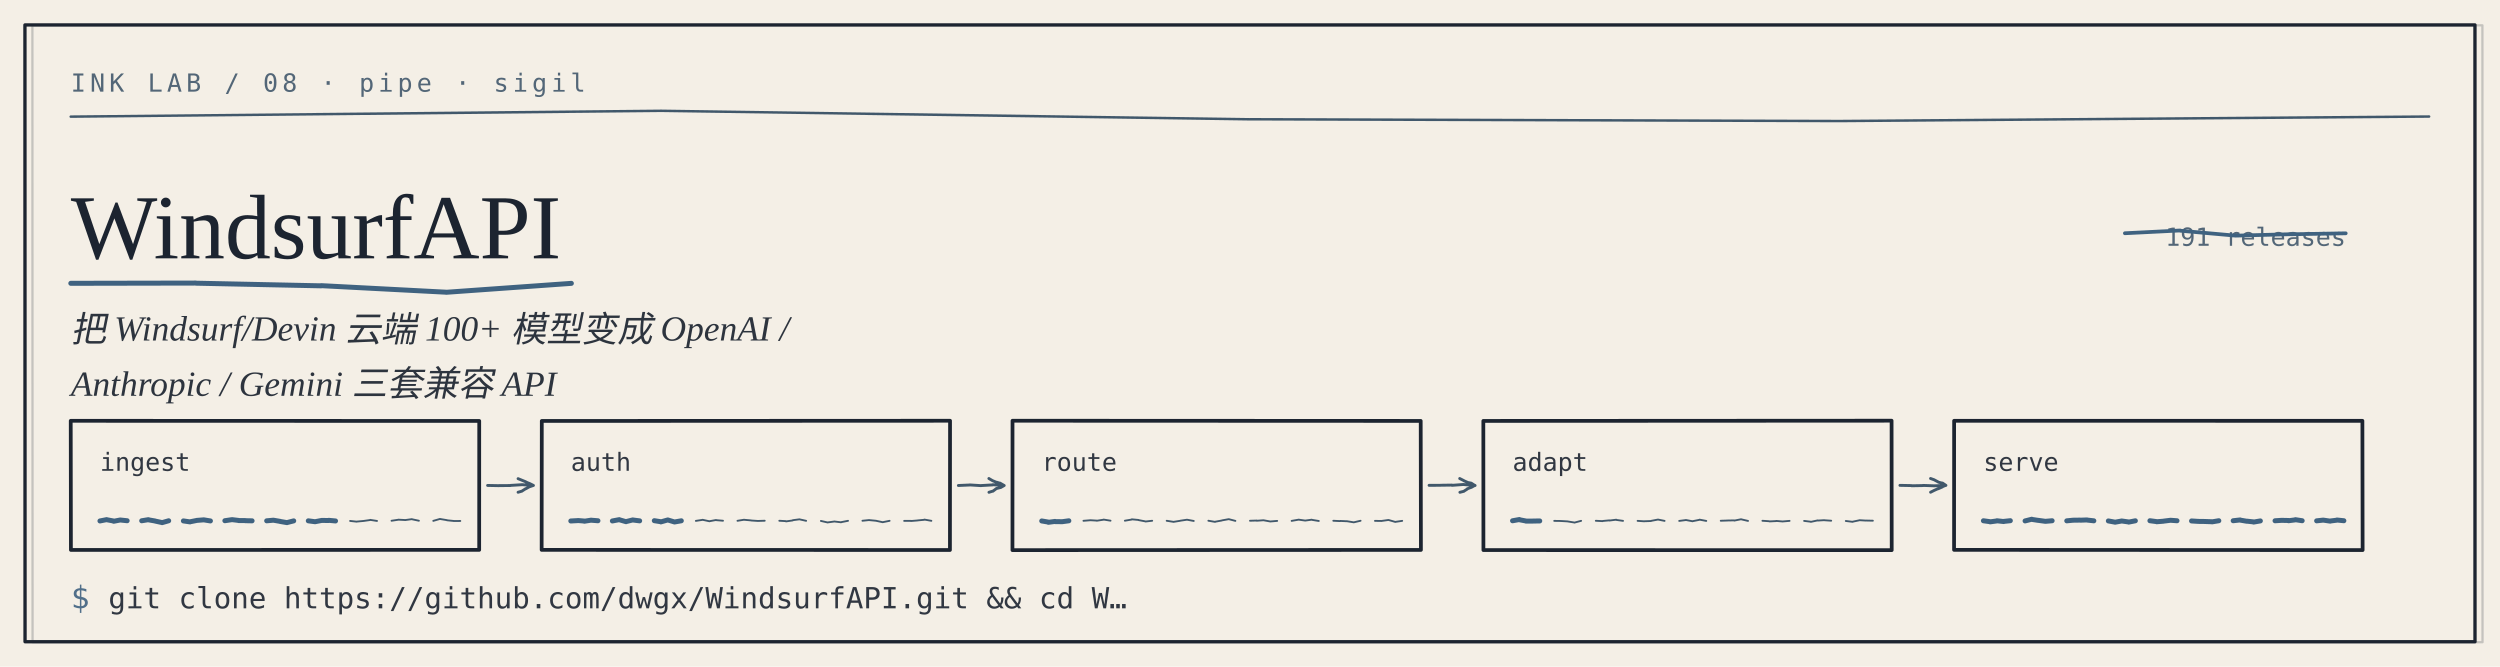
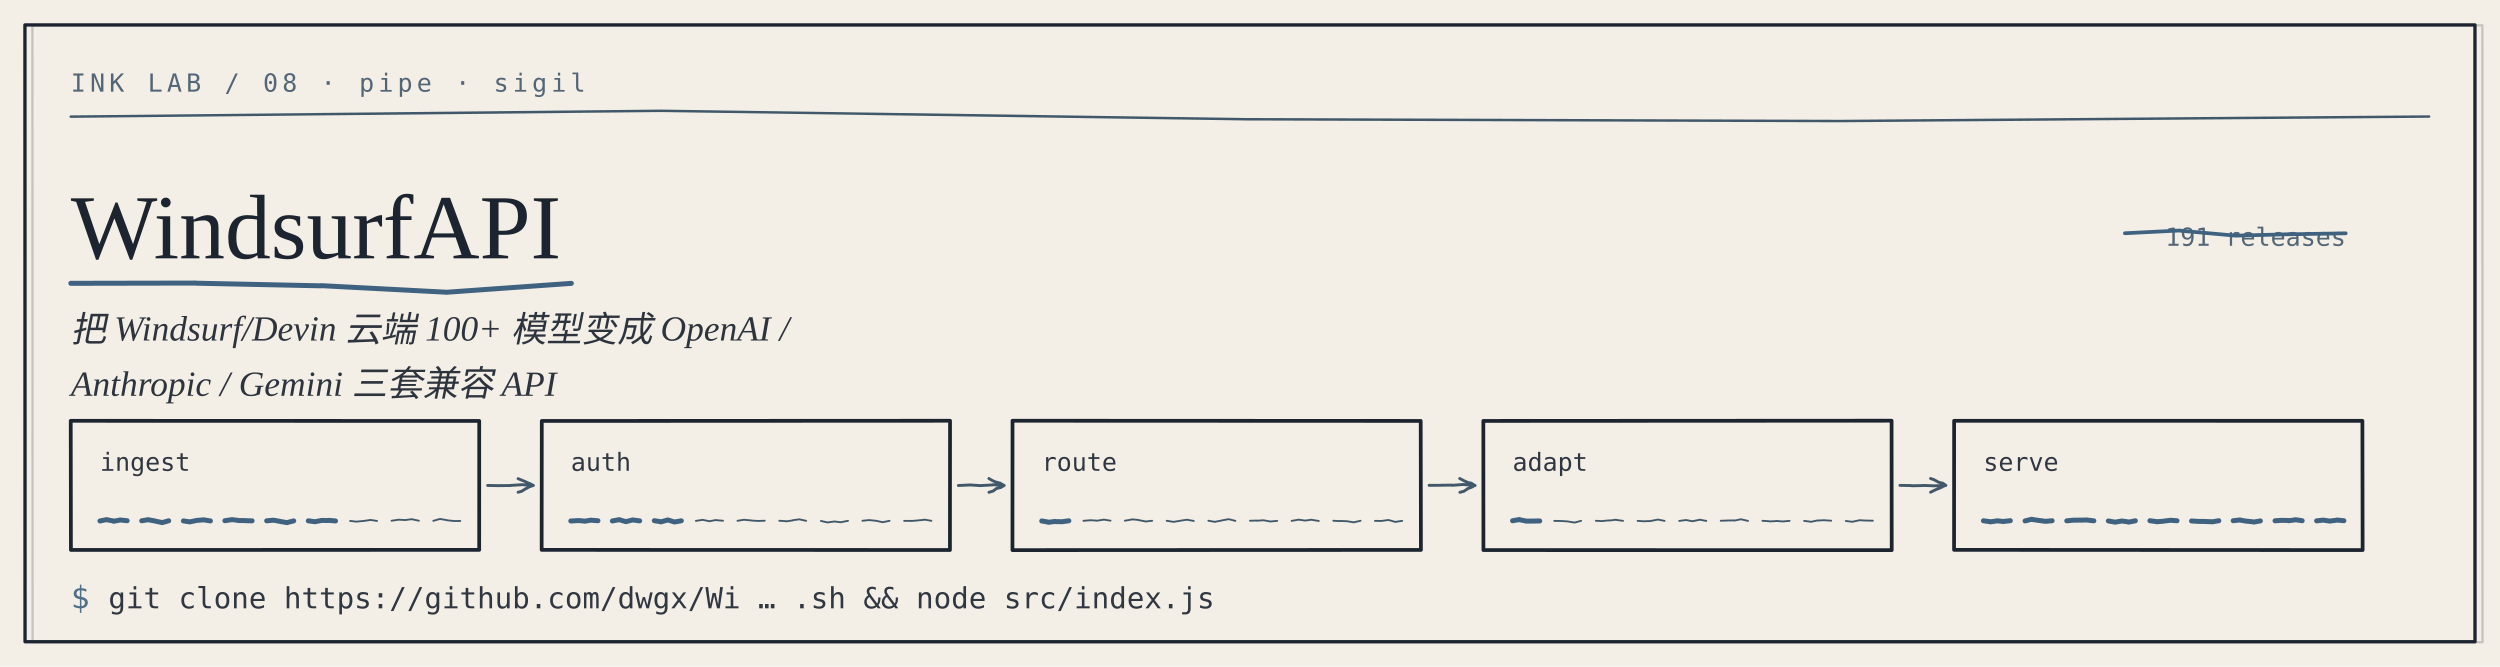
<svg xmlns="http://www.w3.org/2000/svg" width="1200" height="320" viewBox="0 0 1200 320" role="img" aria-label="WindsurfAPI — 把 Windsurf/Devin 云端 100+ 模型变成 OpenAI / Anthropic / Gemini 三套兼容 API" font-family="Georgia,'Iowan Old Style','Times New Roman',Times,serif">
  <rect width="1200" height="320" fill="#F4EFE6" />
  <text x="34" y="44" font-size="12" font-family="ui-monospace,'Cascadia Mono',Consolas,'SF Mono',monospace" font-weight="400" fill="#41586B" text-anchor="start" letter-spacing="2.0" opacity="0.9">INK LAB / 08 · pipe · sigil</text>
  <path d="M33.94 55.99 L317.0 53.19 L316.97 53.18 L599.97 57.26 L600.05 57.24 L883.04 58.1 L883.03 58.1 L1165.98 55.94" fill="none" stroke="#41586B" stroke-width="1.2" stroke-linecap="round" stroke-linejoin="round" opacity="1.0" />
  <text x="34" y="124" font-size="44" font-family="Georgia,'Iowan Old Style','Times New Roman',Times,serif" font-weight="400" fill="#1C2430" text-anchor="start">WindsurfAPI</text>
  <path d="M33.99 135.99 L94.07 135.87 L94.06 135.93 L154.18 137.2 L154.11 137.11 L214.2 140.26 L214.13 140.3 L274.25 136.01" fill="none" stroke="#3F6280" stroke-width="2.4" stroke-linecap="round" stroke-linejoin="round" opacity="1.0" />
  <text x="34" y="164" font-size="17" font-family="Georgia,'Iowan Old Style','Times New Roman',Times,serif" font-weight="400" fill="#1C2430" text-anchor="start" font-style="italic" opacity="0.92">把 Windsurf/Devin 云端 100+ 模型变成 OpenAI /</text>
  <text x="34" y="190" font-size="17" font-family="Georgia,'Iowan Old Style','Times New Roman',Times,serif" font-weight="400" fill="#1C2430" text-anchor="start" font-style="italic" opacity="0.92">Anthropic / Gemini 三套兼容 API</text>
  <path d="M33.95 201.99 L230.03 202.06 L230.01 263.94 L34.04 263.97 Z" fill="none" stroke="#1C2430" stroke-width="1.8" stroke-linecap="round" stroke-linejoin="round" opacity="1.0" />
  <text x="48" y="226" font-size="12" font-family="ui-monospace,'Cascadia Mono',Consolas,'SF Mono',monospace" font-weight="400" fill="#1C2430" text-anchor="start" opacity="0.9">ingest</text>
  <path d="M47.98 250.06 L51.21 249.42 L51.28 249.48 L54.56 250.09 L54.56 250.21 L57.7 249.6 L57.79 249.61 L61.03 249.95" fill="none" stroke="#3F6280" stroke-width="2.4" stroke-linecap="round" stroke-linejoin="round" opacity="1.0" />
  <path d="M68.02 249.97 L71.24 249.44 L71.32 249.53 L74.52 250.09 L74.49 250.12 L77.76 250.83 L77.8 250.87 L80.96 249.97" fill="none" stroke="#3F6280" stroke-width="2.4" stroke-linecap="round" stroke-linejoin="round" opacity="1.0" />
  <path d="M88.03 250.04 L91.21 250.51 L91.21 250.46 L94.54 249.79 L94.48 249.79 L97.8 249.53 L97.76 249.52 L101.0 250.05" fill="none" stroke="#3F6280" stroke-width="2.4" stroke-linecap="round" stroke-linejoin="round" opacity="1.0" />
  <path d="M107.94 249.94 L111.21 249.45 L111.29 249.42 L114.55 249.81 L114.48 249.86 L117.72 249.88 L117.69 249.93 L121.0 250.0" fill="none" stroke="#3F6280" stroke-width="2.4" stroke-linecap="round" stroke-linejoin="round" opacity="1.0" />
  <path d="M128.01 249.99 L131.19 249.7 L131.31 249.71 L134.54 250.27 L134.44 250.29 L137.75 250.86 L137.72 250.85 L140.98 250.02" fill="none" stroke="#3F6280" stroke-width="2.4" stroke-linecap="round" stroke-linejoin="round" opacity="1.0" />
  <path d="M147.99 250.0 L151.26 250.43 L151.19 250.43 L154.5 249.79 L154.55 249.8 L157.7 249.85 L157.79 249.76 L161.05 250.06" fill="none" stroke="#3F6280" stroke-width="2.4" stroke-linecap="round" stroke-linejoin="round" opacity="1.0" />
  <path d="M168.05 250.05 L171.25 250.4 L171.2 250.36 L174.54 250.06 L174.57 250.05 L177.68 249.61 L177.69 249.54 L180.96 250.05" fill="none" stroke="#41586B" stroke-width="0.9" stroke-linecap="round" stroke-linejoin="round" opacity="1.0" />
  <path d="M187.94 249.96 L191.27 249.46 L191.21 249.44 L194.56 249.62 L194.44 249.64 L197.72 249.19 L197.73 249.24 L201.07 249.95" fill="none" stroke="#41586B" stroke-width="0.9" stroke-linecap="round" stroke-linejoin="round" opacity="1.0" />
  <path d="M207.98 250.01 L211.22 249.08 L211.25 249.12 L214.55 249.67 L214.51 249.73 L217.77 250.06 L217.76 250.09 L220.94 250.06" fill="none" stroke="#41586B" stroke-width="0.9" stroke-linecap="round" stroke-linejoin="round" opacity="1.0" />
  <path d="M234.05 233.01 L239.48 233.12 L239.51 233.09 L245.01 233.06 L245.01 233.0 L250.46 232.66 L250.56 232.64 L255.99 233.02M256.05 233.01 L254.11 233.66 L254.14 233.63 L252.35 234.63 L252.34 234.56 L250.46 235.77 L250.56 235.74 L248.68 236.28M255.97 232.97 L253.97 231.98 L254.05 232.07 L252.38 231.33 L252.36 231.26 L250.37 230.45 L250.36 230.44 L248.68 229.76" fill="none" stroke="#41586B" stroke-width="1.4" stroke-linecap="round" stroke-linejoin="round" opacity="1.0" />
  <path d="M260.06 202.06 L456.02 201.96 L455.97 264.0 L259.99 263.94 Z" fill="none" stroke="#1C2430" stroke-width="1.8" stroke-linecap="round" stroke-linejoin="round" opacity="1.0" />
  <text x="274" y="226" font-size="12" font-family="ui-monospace,'Cascadia Mono',Consolas,'SF Mono',monospace" font-weight="400" fill="#1C2430" text-anchor="start" opacity="0.9">auth</text>
  <path d="M273.99 250.07 L277.21 249.9 L277.32 249.85 L280.56 250.11 L280.48 250.19 L283.74 249.68 L283.72 249.7 L287.01 249.96" fill="none" stroke="#3F6280" stroke-width="2.4" stroke-linecap="round" stroke-linejoin="round" opacity="1.0" />
  <path d="M293.94 250.06 L297.27 249.43 L297.3 249.49 L300.49 250.41 L300.51 250.37 L303.75 249.56 L303.79 249.6 L307.03 250.01" fill="none" stroke="#3F6280" stroke-width="2.4" stroke-linecap="round" stroke-linejoin="round" opacity="1.0" />
  <path d="M314.07 249.93 L317.32 250.45 L317.21 250.51 L320.54 249.57 L320.56 249.58 L323.79 250.56 L323.79 250.55 L327.03 249.98" fill="none" stroke="#3F6280" stroke-width="2.4" stroke-linecap="round" stroke-linejoin="round" opacity="1.0" />
  <path d="M334.02 250.02 L337.19 249.54 L337.21 249.49 L340.56 250.22 L340.52 250.19 L343.71 249.6 L343.69 249.67 L347.03 249.95" fill="none" stroke="#41586B" stroke-width="0.9" stroke-linecap="round" stroke-linejoin="round" opacity="1.0" />
  <path d="M353.99 249.98 L357.2 249.46 L357.21 249.5 L360.55 249.8 L360.57 249.84 L363.69 250.05 L363.69 250.06 L367.06 249.95" fill="none" stroke="#41586B" stroke-width="0.9" stroke-linecap="round" stroke-linejoin="round" opacity="1.0" />
  <path d="M374.07 249.96 L377.23 250.15 L377.29 250.27 L380.52 249.81 L380.54 249.69 L383.78 249.27 L383.69 249.27 L386.94 249.99" fill="none" stroke="#41586B" stroke-width="0.9" stroke-linecap="round" stroke-linejoin="round" opacity="1.0" />
  <path d="M394.04 250.05 L397.3 250.79 L397.29 250.76 L400.57 250.31 L400.52 250.32 L403.75 250.71 L403.69 250.65 L407.05 249.99" fill="none" stroke="#41586B" stroke-width="0.9" stroke-linecap="round" stroke-linejoin="round" opacity="1.0" />
  <path d="M413.98 249.96 L417.2 249.63 L417.19 249.65 L420.56 249.97 L420.48 249.97 L423.75 250.67 L423.77 250.64 L427.0 249.99" fill="none" stroke="#41586B" stroke-width="0.9" stroke-linecap="round" stroke-linejoin="round" opacity="1.0" />
  <path d="M434.0 250.03 L437.31 250.02 L437.2 250.09 L440.47 249.82 L440.44 249.8 L443.68 249.5 L443.68 249.39 L447.05 249.99" fill="none" stroke="#41586B" stroke-width="0.9" stroke-linecap="round" stroke-linejoin="round" opacity="1.0" />
  <path d="M460.02 233.04 L465.45 232.8 L465.46 232.76 L470.94 233.11 L470.95 233.07 L476.47 232.75 L476.53 232.66 L482.01 233.04M482.02 233.04 L480.26 234.04 L480.27 234.0 L478.35 234.48 L478.36 234.44 L476.56 235.8 L476.61 235.71 L474.7 236.3M481.98 233.03 L479.98 231.88 L479.96 231.94 L478.37 231.46 L478.37 231.54 L476.46 230.73 L476.48 230.76 L474.66 229.68" fill="none" stroke="#41586B" stroke-width="1.4" stroke-linecap="round" stroke-linejoin="round" opacity="1.0" />
  <path d="M486.01 201.95 L681.94 202.04 L682.04 263.96 L485.98 264.06 Z" fill="none" stroke="#1C2430" stroke-width="1.8" stroke-linecap="round" stroke-linejoin="round" opacity="1.0" />
  <text x="500" y="226" font-size="12" font-family="ui-monospace,'Cascadia Mono',Consolas,'SF Mono',monospace" font-weight="400" fill="#1C2430" text-anchor="start" opacity="0.9">route</text>
  <path d="M500.03 250.06 L503.32 250.62 L503.2 250.71 L506.43 250.28 L506.54 250.38 L509.79 250.41 L509.77 250.43 L513.04 249.98" fill="none" stroke="#3F6280" stroke-width="2.4" stroke-linecap="round" stroke-linejoin="round" opacity="1.0" />
  <path d="M520.06 249.98 L523.23 249.73 L523.22 249.7 L526.47 249.89 L526.45 249.95 L529.79 249.44 L529.71 249.39 L533.05 249.93" fill="none" stroke="#41586B" stroke-width="0.9" stroke-linecap="round" stroke-linejoin="round" opacity="1.0" />
  <path d="M539.94 249.94 L543.29 249.37 L543.24 249.27 L546.53 249.58 L546.47 249.64 L549.71 250.25 L549.81 250.33 L553.05 249.96" fill="none" stroke="#41586B" stroke-width="0.9" stroke-linecap="round" stroke-linejoin="round" opacity="1.0" />
  <path d="M560.01 249.97 L563.25 250.48 L563.25 250.5 L566.47 249.98 L566.54 249.94 L569.75 249.46 L569.77 249.46 L573.0 250.06" fill="none" stroke="#41586B" stroke-width="0.9" stroke-linecap="round" stroke-linejoin="round" opacity="1.0" />
  <path d="M580.02 249.95 L583.25 250.5 L583.24 250.43 L586.45 249.85 L586.52 249.79 L589.73 249.21 L589.78 249.19 L592.98 250.02" fill="none" stroke="#41586B" stroke-width="0.9" stroke-linecap="round" stroke-linejoin="round" opacity="1.0" />
  <path d="M600.0 249.96 L603.25 249.86 L603.2 249.96 L606.47 249.72 L606.51 249.73 L609.77 250.32 L609.75 250.31 L613.04 250.03" fill="none" stroke="#41586B" stroke-width="0.9" stroke-linecap="round" stroke-linejoin="round" opacity="1.0" />
  <path d="M619.99 250.02 L623.27 249.45 L623.28 249.42 L626.45 249.87 L626.56 249.87 L629.7 249.44 L629.81 249.54 L633.02 250.07" fill="none" stroke="#41586B" stroke-width="0.9" stroke-linecap="round" stroke-linejoin="round" opacity="1.0" />
  <path d="M639.99 249.96 L643.26 250.13 L643.28 250.05 L646.49 250.2 L646.46 250.17 L649.69 250.7 L649.81 250.72 L653.07 249.96" fill="none" stroke="#41586B" stroke-width="0.9" stroke-linecap="round" stroke-linejoin="round" opacity="1.0" />
  <path d="M659.99 250.01 L663.21 250.07 L663.24 250.04 L666.43 249.59 L666.49 249.59 L669.76 250.53 L669.69 250.51 L673.05 250.01" fill="none" stroke="#41586B" stroke-width="0.9" stroke-linecap="round" stroke-linejoin="round" opacity="1.0" />
  <path d="M685.96 232.96 L691.54 232.94 L691.48 232.92 L696.95 232.84 L696.94 232.96 L702.47 232.55 L702.48 232.57 L708.05 233.04M707.96 232.96 L706.19 233.96 L706.13 233.94 L704.29 234.64 L704.28 234.75 L702.64 235.8 L702.66 235.82 L700.75 236.3M707.99 233.07 L706.28 231.97 L706.16 231.91 L704.27 231.55 L704.33 231.49 L702.6 230.72 L702.63 230.69 L700.66 229.69" fill="none" stroke="#41586B" stroke-width="1.4" stroke-linecap="round" stroke-linejoin="round" opacity="1.0" />
  <path d="M712.0 202.04 L907.96 201.93 L908.02 264.07 L712.04 264.04 Z" fill="none" stroke="#1C2430" stroke-width="1.8" stroke-linecap="round" stroke-linejoin="round" opacity="1.0" />
  <text x="726" y="226" font-size="12" font-family="ui-monospace,'Cascadia Mono',Consolas,'SF Mono',monospace" font-weight="400" fill="#1C2430" text-anchor="start" opacity="0.9">adapt</text>
  <path d="M726.02 249.97 L729.31 249.37 L729.3 249.47 L732.52 250.09 L732.49 250.14 L735.71 250.14 L735.74 250.1 L739.07 250.06" fill="none" stroke="#3F6280" stroke-width="2.4" stroke-linecap="round" stroke-linejoin="round" opacity="1.0" />
  <path d="M746.03 250.02 L749.19 250.07 L749.21 250.08 L752.47 250.27 L752.51 250.29 L755.81 250.83 L755.73 250.85 L758.94 250.0" fill="none" stroke="#41586B" stroke-width="0.9" stroke-linecap="round" stroke-linejoin="round" opacity="1.0" />
  <path d="M766.0 249.97 L769.29 250.15 L769.29 250.07 L772.52 249.77 L772.45 249.87 L775.81 249.45 L775.75 249.55 L779.05 250.01" fill="none" stroke="#41586B" stroke-width="0.9" stroke-linecap="round" stroke-linejoin="round" opacity="1.0" />
  <path d="M786.05 250.01 L789.23 250.23 L789.26 250.2 L792.51 250.09 L792.51 250.02 L795.71 249.41 L795.81 249.38 L798.99 250.02" fill="none" stroke="#41586B" stroke-width="0.9" stroke-linecap="round" stroke-linejoin="round" opacity="1.0" />
  <path d="M806.02 250.04 L809.2 249.63 L809.21 249.6 L812.44 250.21 L812.45 250.17 L815.72 249.52 L815.78 249.43 L819.01 250.04" fill="none" stroke="#41586B" stroke-width="0.9" stroke-linecap="round" stroke-linejoin="round" opacity="1.0" />
  <path d="M825.96 249.96 L829.29 249.85 L829.23 249.84 L832.45 249.78 L832.44 249.89 L835.72 249.24 L835.73 249.26 L839.05 250.04" fill="none" stroke="#41586B" stroke-width="0.9" stroke-linecap="round" stroke-linejoin="round" opacity="1.0" />
  <path d="M845.97 249.97 L849.21 250.19 L849.29 250.28 L852.53 250.12 L852.51 250.04 L855.7 250.31 L855.69 250.3 L858.99 250.02" fill="none" stroke="#41586B" stroke-width="0.9" stroke-linecap="round" stroke-linejoin="round" opacity="1.0" />
  <path d="M865.98 250.03 L869.23 250.43 L869.21 250.49 L872.52 249.78 L872.51 249.87 L875.69 249.68 L875.71 249.72 L878.97 249.94" fill="none" stroke="#41586B" stroke-width="0.9" stroke-linecap="round" stroke-linejoin="round" opacity="1.0" />
  <path d="M885.99 250.07 L889.31 250.48 L889.18 250.43 L892.44 249.75 L892.5 249.69 L895.77 249.89 L895.81 249.86 L898.97 249.94" fill="none" stroke="#41586B" stroke-width="0.9" stroke-linecap="round" stroke-linejoin="round" opacity="1.0" />
  <path d="M911.97 232.97 L917.46 233.08 L917.54 233.17 L923.03 233.07 L923.01 233.0 L928.45 233.19 L928.44 233.18 L933.99 233.02M933.97 232.97 L932.3 233.61 L932.38 233.7 L930.37 234.59 L930.35 234.51 L928.56 235.33 L928.55 235.32 L926.68 236.27M934.04 232.97 L932.4 231.87 L932.36 231.93 L930.44 231.44 L930.41 231.38 L928.54 230.38 L928.44 230.31 L926.66 229.68" fill="none" stroke="#41586B" stroke-width="1.4" stroke-linecap="round" stroke-linejoin="round" opacity="1.0" />
  <path d="M937.98 201.99 L1133.95 202.0 L1134.06 264.04 L937.95 263.93 Z" fill="none" stroke="#1C2430" stroke-width="1.8" stroke-linecap="round" stroke-linejoin="round" opacity="1.0" />
  <text x="952" y="226" font-size="12" font-family="ui-monospace,'Cascadia Mono',Consolas,'SF Mono',monospace" font-weight="400" fill="#1C2430" text-anchor="start" opacity="0.9">serve</text>
  <path d="M952.04 249.97 L955.3 250.42 L955.25 250.49 L958.52 250.04 L958.49 249.97 L961.79 250.34 L961.69 250.28 L964.96 249.94" fill="none" stroke="#3F6280" stroke-width="2.4" stroke-linecap="round" stroke-linejoin="round" opacity="1.0" />
  <path d="M972.04 250.04 L975.24 249.23 L975.28 249.31 L978.46 249.8 L978.46 249.78 L981.72 250.23 L981.78 250.24 L985.02 249.96" fill="none" stroke="#3F6280" stroke-width="2.4" stroke-linecap="round" stroke-linejoin="round" opacity="1.0" />
  <path d="M992.05 250.0 L995.23 249.68 L995.18 249.7 L998.49 249.65 L998.52 249.69 L1001.78 249.57 L1001.81 249.63 L1005.04 249.99" fill="none" stroke="#3F6280" stroke-width="2.4" stroke-linecap="round" stroke-linejoin="round" opacity="1.0" />
  <path d="M1012.01 250.05 L1015.23 250.64 L1015.22 250.66 L1018.46 250.07 L1018.46 250.08 L1021.73 250.54 L1021.76 250.61 L1024.97 249.98" fill="none" stroke="#3F6280" stroke-width="2.4" stroke-linecap="round" stroke-linejoin="round" opacity="1.0" />
  <path d="M1031.96 249.95 L1035.28 250.39 L1035.21 250.44 L1038.49 250.18 L1038.5 250.15 L1041.7 249.75 L1041.8 249.73 L1044.96 249.96" fill="none" stroke="#3F6280" stroke-width="2.4" stroke-linecap="round" stroke-linejoin="round" opacity="1.0" />
  <path d="M1051.94 250.06 L1055.23 250.27 L1055.23 250.27 L1058.53 250.31 L1058.51 250.32 L1061.79 250.44 L1061.78 250.49 L1065.03 249.95" fill="none" stroke="#3F6280" stroke-width="2.4" stroke-linecap="round" stroke-linejoin="round" opacity="1.0" />
  <path d="M1071.93 249.95 L1075.29 249.57 L1075.2 249.64 L1078.47 250.2 L1078.52 250.16 L1081.73 250.51 L1081.71 250.6 L1084.97 250.04" fill="none" stroke="#3F6280" stroke-width="2.4" stroke-linecap="round" stroke-linejoin="round" opacity="1.0" />
  <path d="M1092.02 249.97 L1095.26 249.76 L1095.28 249.77 L1098.54 249.84 L1098.47 249.95 L1101.73 249.54 L1101.77 249.45 L1105.04 249.95" fill="none" stroke="#3F6280" stroke-width="2.4" stroke-linecap="round" stroke-linejoin="round" opacity="1.0" />
  <path d="M1111.99 250.0 L1115.18 249.65 L1115.19 249.66 L1118.53 250.15 L1118.54 250.08 L1121.7 249.69 L1121.7 249.61 L1125.05 249.95" fill="none" stroke="#3F6280" stroke-width="2.4" stroke-linecap="round" stroke-linejoin="round" opacity="1.0" />
  <text x="34" y="292" font-size="15" font-family="ui-monospace,'Cascadia Mono',Consolas,'SF Mono',monospace" font-weight="400" fill="#3F6280" text-anchor="start" opacity="0.9">$</text>
-   <text x="52" y="292" font-size="14" font-family="ui-monospace,'Cascadia Mono',Consolas,'SF Mono',monospace" font-weight="400" fill="#1C2430" text-anchor="start" opacity="0.9">git clone https://github.com/dwgx/WindsurfAPI.git &amp;&amp; cd W…</text>
+   <text x="52" y="292" font-size="14" font-family="ui-monospace,'Cascadia Mono',Consolas,'SF Mono',monospace" font-weight="400" fill="#1C2430" text-anchor="start" opacity="0.9">git clone https://github.com/dwgx/Wi … .sh &amp;&amp; node src/index.js</text>
  <text x="1126" y="118" font-size="12" font-family="ui-monospace,'Cascadia Mono',Consolas,'SF Mono',monospace" font-weight="400" fill="#41586B" text-anchor="end" opacity="0.9">191 releases</text>
  <path d="M1019.95 111.96 L1046.48 110.63 L1046.43 110.73 L1072.99 113.1 L1073.02 113.11 L1099.47 112.42 L1099.53 112.45 L1125.94 111.99" fill="none" stroke="#3F6280" stroke-width="1.8" stroke-linecap="round" stroke-linejoin="round" opacity="1.0" />
  <path d="M11.97 11.98 L1187.98 11.97 L1188.0 308.03 L12.02 308.03 Z" fill="none" stroke="#1C2430" stroke-width="1.6" stroke-linecap="round" stroke-linejoin="round" opacity="1.0" />
  <path d="M13.95 10.96 L1189.96 10.95 L1190.01 307.06 L14.03 307.05 Z" transform="translate(1.6 1.2)" fill="none" stroke="#1C2430" stroke-width="1.1" stroke-linecap="round" stroke-linejoin="round" opacity="0.22" />
</svg>
